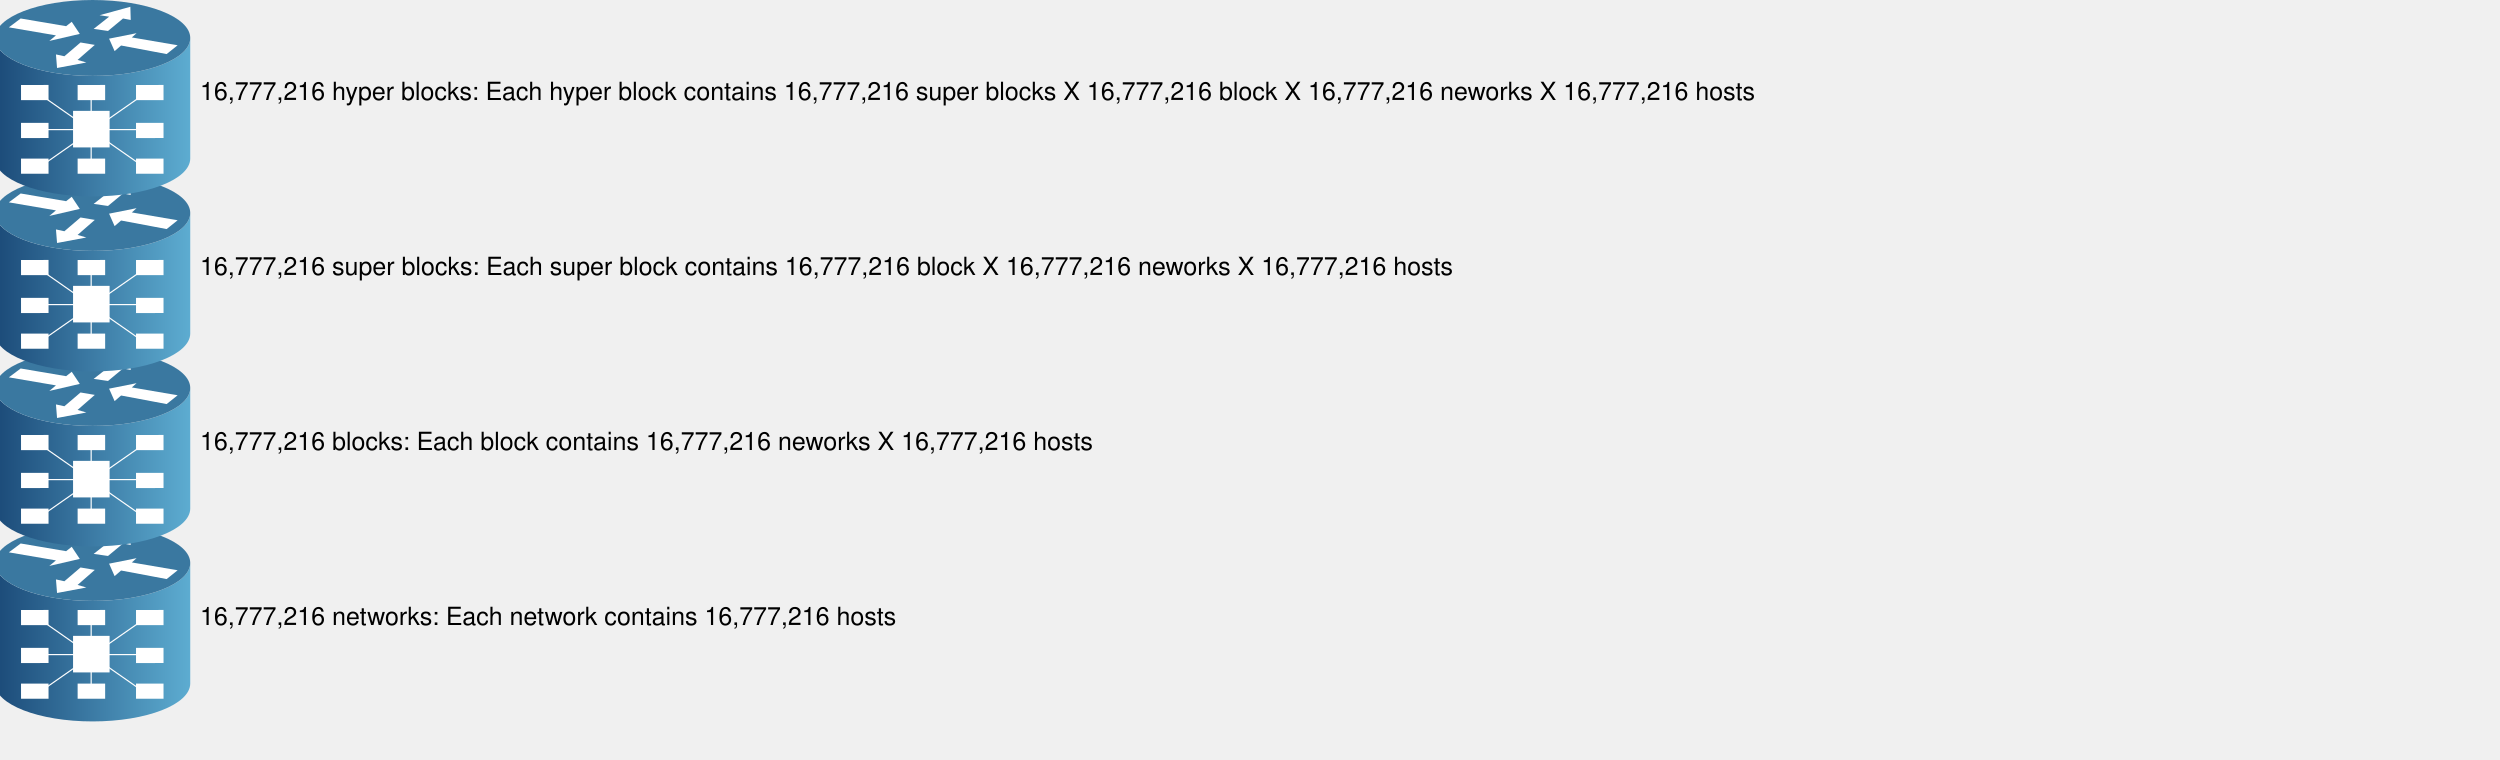
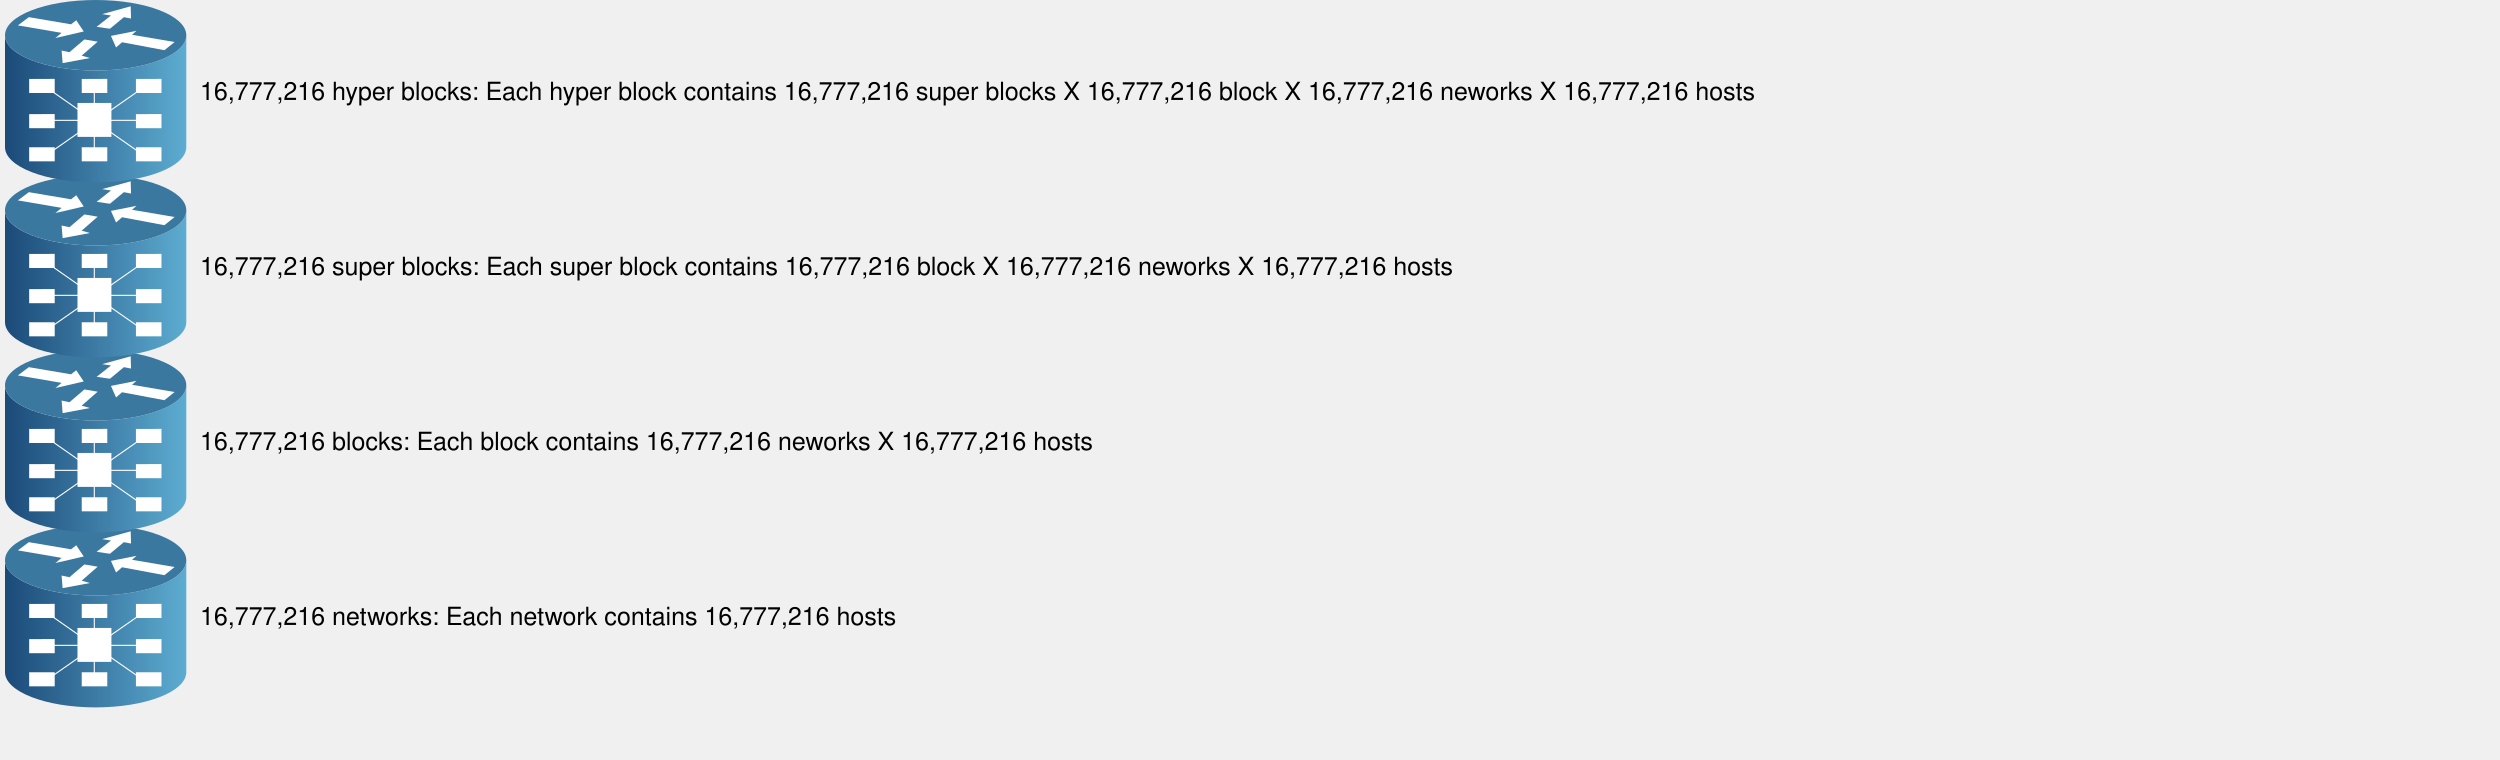
<svg xmlns="http://www.w3.org/2000/svg" viewBox="0 0 1000 304">
  <g>
    <text x="80" y="250" style="color:black;fill:black;font-size:10px;font-family: Helvetica, Verdana, sans-serif;">16,777,216  networks: Each network contains 16,777,216 hosts</text>
  </g>
-   <svg version="1.1" x="-350" y="210" viewBox="0 0 650 650" enable-background="new 0 0 167 168" xml:space="preserve">
+   <svg height="76" width="80" version="1.1" x="0" y="210" viewBox="0 0 175 175" enable-background="new 0 0 167 168" xml:space="preserve">
    <defs>
</defs>
    <linearGradient id="_x31_9_1_" gradientUnits="userSpaceOnUse" x1="0" y1="100.233" x2="166.98" y2="100.233">
      <stop offset="0" style="stop-color:#1B4A78" />
      <stop offset="1" style="stop-color:#5DACD1" />
    </linearGradient>
    <path fill="url(#_x31_9_1_)" d="M166.98,32.467c0,17.937-37.387,32.467-83.49,32.467  C37.379,64.934,0,50.403,0,32.467v103.066C0,153.469,37.379,168,83.49,168c46.103,0,83.49-14.531,83.49-32.467V32.467z" />
    <path fill="#3A78A0" d="M83.49,64.934c46.103,0,83.49-14.53,83.49-32.467C166.98,14.531,129.593,0,83.49,0  C37.379,0,0,14.531,0,32.467C0,50.403,37.379,64.934,83.49,64.934z" />
    <polygon fill="#FFFFFF" points="65.608,18.645 72.505,28.991 46.435,35.02 52.131,30.268 11.845,23.388   21.952,15.808 60.824,22.395 " />
    <polygon fill="#FFFFFF" points="102.286,43.727 97.578,33.069 121.09,28.37 117.02,32.023 156.208,38.717   146.801,46.236 107.844,38.921 " />
    <polygon fill="#FFFFFF" points="89.43,13.006 115.762,5.798 116.081,17.075 109.494,15.825 96.638,26.482   84.376,24.7 97.64,14.265 " />
    <polygon fill="#FFFFFF" points="78.144,53.444 53.067,58.143 52.127,46.546 59.339,48.115 73.139,36.332   85.356,38.397 70.626,51.254 " />
    <rect x="66.76" y="94.82" fill="#FFFFFF" width="31.252" height="31.261" />
    <polygon fill="#FFFFFF" points="45.784,72.665 45.792,85.636 22.263,85.653 22.253,72.691 " />
    <polygon fill="#FFFFFF" points="45.784,105.078 45.792,118.049 22.263,118.066 22.253,105.104 " />
    <polygon fill="#FFFFFF" points="45.784,135.622 45.792,148.593 22.263,148.602 22.253,135.648 " />
    <polygon fill="#FFFFFF" points="94.2,135.622 94.209,148.593 70.679,148.602 70.67,135.648 " />
    <polygon fill="#FFFFFF" points="144.133,72.665 144.142,85.636 120.611,85.653 120.602,72.691 " />
    <polygon fill="#FFFFFF" points="94.2,72.665 94.209,85.636 70.679,85.653 70.67,72.691 " />
    <polygon fill="#FFFFFF" points="144.133,105.078 144.142,118.049 120.611,118.066 120.602,105.104 " />
    <polygon fill="#FFFFFF" points="144.133,135.622 144.142,148.593 120.611,148.602 120.602,135.648 " />
    <rect x="34.582" y="110.341" fill="#FFFFFF" width="97.592" height="1" />
    <rect x="81.745" y="81.336" fill="#FFFFFF" width="1" height="61.281" />
    <rect x="83.161" y="56.112" transform="matrix(0.5722 0.8201 -0.8201 0.5722 126.9337 -21.0696)" fill="#FFFFFF" width="1" height="110.026" />
    <rect x="26.946" y="110.625" transform="matrix(0.8199 0.5724 -0.5724 0.8199 78.3695 -26.9081)" fill="#FFFFFF" width="110.026" height="1" />
  </svg>
  <g>
    <text x="80" y="180" style="color:black;fill:black;font-size:10px;font-family: Helvetica, Verdana, sans-serif;">16,777,216  blocks: Each  block contains 16,777,216 neworks X 16,777,216 hosts</text>
  </g>
-   <svg version="1.1" x="-350" y="140" viewBox="0 0 650 650" enable-background="new 0 0 167 168" xml:space="preserve">
+   <svg height="76" width="80" version="1.1" x="0" y="140" viewBox="0 0 175 175" enable-background="new 0 0 167 168" xml:space="preserve">
    <defs>
</defs>
    <linearGradient id="_x31_9_2_" gradientUnits="userSpaceOnUse" x1="0" y1="100.233" x2="166.98" y2="100.233">
      <stop offset="0" style="stop-color:#1B4A78" />
      <stop offset="1" style="stop-color:#5DACD1" />
    </linearGradient>
    <path fill="url(#_x31_9_2_)" d="M166.98,32.467c0,17.937-37.387,32.467-83.49,32.467  C37.379,64.934,0,50.403,0,32.467v103.066C0,153.469,37.379,168,83.49,168c46.103,0,83.49-14.531,83.49-32.467V32.467z" />
    <path fill="#3A78A0" d="M83.49,64.934c46.103,0,83.49-14.53,83.49-32.467C166.98,14.531,129.593,0,83.49,0  C37.379,0,0,14.531,0,32.467C0,50.403,37.379,64.934,83.49,64.934z" />
    <polygon fill="#FFFFFF" points="65.608,18.645 72.505,28.991 46.435,35.02 52.131,30.268 11.845,23.388   21.952,15.808 60.824,22.395 " />
    <polygon fill="#FFFFFF" points="102.286,43.727 97.578,33.069 121.09,28.37 117.02,32.023 156.208,38.717   146.801,46.236 107.844,38.921 " />
    <polygon fill="#FFFFFF" points="89.43,13.006 115.762,5.798 116.081,17.075 109.494,15.825 96.638,26.482   84.376,24.7 97.64,14.265 " />
    <polygon fill="#FFFFFF" points="78.144,53.444 53.067,58.143 52.127,46.546 59.339,48.115 73.139,36.332   85.356,38.397 70.626,51.254 " />
    <rect x="66.76" y="94.82" fill="#FFFFFF" width="31.252" height="31.261" />
    <polygon fill="#FFFFFF" points="45.784,72.665 45.792,85.636 22.263,85.653 22.253,72.691 " />
    <polygon fill="#FFFFFF" points="45.784,105.078 45.792,118.049 22.263,118.066 22.253,105.104 " />
    <polygon fill="#FFFFFF" points="45.784,135.622 45.792,148.593 22.263,148.602 22.253,135.648 " />
    <polygon fill="#FFFFFF" points="94.2,135.622 94.209,148.593 70.679,148.602 70.67,135.648 " />
    <polygon fill="#FFFFFF" points="144.133,72.665 144.142,85.636 120.611,85.653 120.602,72.691 " />
    <polygon fill="#FFFFFF" points="94.2,72.665 94.209,85.636 70.679,85.653 70.67,72.691 " />
    <polygon fill="#FFFFFF" points="144.133,105.078 144.142,118.049 120.611,118.066 120.602,105.104 " />
    <polygon fill="#FFFFFF" points="144.133,135.622 144.142,148.593 120.611,148.602 120.602,135.648 " />
    <rect x="34.582" y="110.341" fill="#FFFFFF" width="97.592" height="1" />
    <rect x="81.745" y="81.336" fill="#FFFFFF" width="1" height="61.281" />
    <rect x="83.161" y="56.112" transform="matrix(0.5722 0.8201 -0.8201 0.5722 126.9337 -21.0696)" fill="#FFFFFF" width="1" height="110.026" />
    <rect x="26.946" y="110.625" transform="matrix(0.8199 0.5724 -0.5724 0.8199 78.3695 -26.9081)" fill="#FFFFFF" width="110.026" height="1" />
  </svg>
  <g>
    <text x="80" y="110" style="color:black;fill:black;font-size:10px;font-family: Helvetica, Verdana, sans-serif;">16,777,216 super blocks: Each super block contains 16,777,216 block X 16,777,216 neworks X  16,777,216 hosts</text>
  </g>
-   <svg version="1.1" x="-350" y="70" viewBox="0 0 650 650" enable-background="new 0 0 167 168" xml:space="preserve">
+   <svg height="76" width="80" version="1.1" x="0" y="70" viewBox="0 0 175 175" enable-background="new 0 0 167 168" xml:space="preserve">
    <defs>
</defs>
    <linearGradient id="_x31_9_3_" gradientUnits="userSpaceOnUse" x1="0" y1="100.233" x2="166.98" y2="100.233">
      <stop offset="0" style="stop-color:#1B4A78" />
      <stop offset="1" style="stop-color:#5DACD1" />
    </linearGradient>
    <path fill="url(#_x31_9_3_)" d="M166.98,32.467c0,17.937-37.387,32.467-83.49,32.467  C37.379,64.934,0,50.403,0,32.467v103.066C0,153.469,37.379,168,83.49,168c46.103,0,83.49-14.531,83.49-32.467V32.467z" />
    <path fill="#3A78A0" d="M83.49,64.934c46.103,0,83.49-14.53,83.49-32.467C166.98,14.531,129.593,0,83.49,0  C37.379,0,0,14.531,0,32.467C0,50.403,37.379,64.934,83.49,64.934z" />
    <polygon fill="#FFFFFF" points="65.608,18.645 72.505,28.991 46.435,35.02 52.131,30.268 11.845,23.388   21.952,15.808 60.824,22.395 " />
    <polygon fill="#FFFFFF" points="102.286,43.727 97.578,33.069 121.09,28.37 117.02,32.023 156.208,38.717   146.801,46.236 107.844,38.921 " />
    <polygon fill="#FFFFFF" points="89.43,13.006 115.762,5.798 116.081,17.075 109.494,15.825 96.638,26.482   84.376,24.7 97.64,14.265 " />
    <polygon fill="#FFFFFF" points="78.144,53.444 53.067,58.143 52.127,46.546 59.339,48.115 73.139,36.332   85.356,38.397 70.626,51.254 " />
    <rect x="66.76" y="94.82" fill="#FFFFFF" width="31.252" height="31.261" />
    <polygon fill="#FFFFFF" points="45.784,72.665 45.792,85.636 22.263,85.653 22.253,72.691 " />
    <polygon fill="#FFFFFF" points="45.784,105.078 45.792,118.049 22.263,118.066 22.253,105.104 " />
    <polygon fill="#FFFFFF" points="45.784,135.622 45.792,148.593 22.263,148.602 22.253,135.648 " />
    <polygon fill="#FFFFFF" points="94.2,135.622 94.209,148.593 70.679,148.602 70.67,135.648 " />
    <polygon fill="#FFFFFF" points="144.133,72.665 144.142,85.636 120.611,85.653 120.602,72.691 " />
    <polygon fill="#FFFFFF" points="94.2,72.665 94.209,85.636 70.679,85.653 70.67,72.691 " />
    <polygon fill="#FFFFFF" points="144.133,105.078 144.142,118.049 120.611,118.066 120.602,105.104 " />
    <polygon fill="#FFFFFF" points="144.133,135.622 144.142,148.593 120.611,148.602 120.602,135.648 " />
    <rect x="34.582" y="110.341" fill="#FFFFFF" width="97.592" height="1" />
    <rect x="81.745" y="81.336" fill="#FFFFFF" width="1" height="61.281" />
    <rect x="83.161" y="56.112" transform="matrix(0.5722 0.8201 -0.8201 0.5722 126.9337 -21.0696)" fill="#FFFFFF" width="1" height="110.026" />
    <rect x="26.946" y="110.625" transform="matrix(0.8199 0.5724 -0.5724 0.8199 78.3695 -26.9081)" fill="#FFFFFF" width="110.026" height="1" />
  </svg>
  <g>
    <text x="80" y="40" style="color:back;fill:black;font-size:10px;font-family: Helvetica, Verdana, sans-serif;">16,777,216 hyper blocks: Each hyper block contains 16,777,216 super blocks X 16,777,216 block X 16,777,216 neworks X 16,777,216 hosts</text>
  </g>
-   <svg version="1.1" x="-350" y="0" viewBox="0 0 650 650" enable-background="new 0 0 167 168" xml:space="preserve">
+   <svg height="76" width="80" version="1.1" x="0" y="0" viewBox="0 0 175 175" enable-background="new 0 0 167 168" xml:space="preserve">
    <defs>
</defs>
    <linearGradient id="_x31_9_4_" gradientUnits="userSpaceOnUse" x1="0" y1="100.233" x2="166.98" y2="100.233">
      <stop offset="0" style="stop-color:#1B4A78" />
      <stop offset="1" style="stop-color:#5DACD1" />
    </linearGradient>
    <path fill="url(#_x31_9_4_)" d="M166.98,32.467c0,17.937-37.387,32.467-83.49,32.467  C37.379,64.934,0,50.403,0,32.467v103.066C0,153.469,37.379,168,83.49,168c46.103,0,83.49-14.531,83.49-32.467V32.467z" />
    <path fill="#3A78A0" d="M83.49,64.934c46.103,0,83.49-14.53,83.49-32.467C166.98,14.531,129.593,0,83.49,0  C37.379,0,0,14.531,0,32.467C0,50.403,37.379,64.934,83.49,64.934z" />
    <polygon fill="#FFFFFF" points="65.608,18.645 72.505,28.991 46.435,35.02 52.131,30.268 11.845,23.388   21.952,15.808 60.824,22.395 " />
    <polygon fill="#FFFFFF" points="102.286,43.727 97.578,33.069 121.09,28.37 117.02,32.023 156.208,38.717   146.801,46.236 107.844,38.921 " />
    <polygon fill="#FFFFFF" points="89.43,13.006 115.762,5.798 116.081,17.075 109.494,15.825 96.638,26.482   84.376,24.7 97.64,14.265 " />
    <polygon fill="#FFFFFF" points="78.144,53.444 53.067,58.143 52.127,46.546 59.339,48.115 73.139,36.332   85.356,38.397 70.626,51.254 " />
    <rect x="66.76" y="94.82" fill="#FFFFFF" width="31.252" height="31.261" />
    <polygon fill="#FFFFFF" points="45.784,72.665 45.792,85.636 22.263,85.653 22.253,72.691 " />
    <polygon fill="#FFFFFF" points="45.784,105.078 45.792,118.049 22.263,118.066 22.253,105.104 " />
    <polygon fill="#FFFFFF" points="45.784,135.622 45.792,148.593 22.263,148.602 22.253,135.648 " />
    <polygon fill="#FFFFFF" points="94.2,135.622 94.209,148.593 70.679,148.602 70.67,135.648 " />
    <polygon fill="#FFFFFF" points="144.133,72.665 144.142,85.636 120.611,85.653 120.602,72.691 " />
    <polygon fill="#FFFFFF" points="94.2,72.665 94.209,85.636 70.679,85.653 70.67,72.691 " />
    <polygon fill="#FFFFFF" points="144.133,105.078 144.142,118.049 120.611,118.066 120.602,105.104 " />
    <polygon fill="#FFFFFF" points="144.133,135.622 144.142,148.593 120.611,148.602 120.602,135.648 " />
    <rect x="34.582" y="110.341" fill="#FFFFFF" width="97.592" height="1" />
    <rect x="81.745" y="81.336" fill="#FFFFFF" width="1" height="61.281" />
    <rect x="83.161" y="56.112" transform="matrix(0.5722 0.8201 -0.8201 0.5722 126.9337 -21.0696)" fill="#FFFFFF" width="1" height="110.026" />
    <rect x="26.946" y="110.625" transform="matrix(0.8199 0.5724 -0.5724 0.8199 78.3695 -26.9081)" fill="#FFFFFF" width="110.026" height="1" />
  </svg>
</svg>
